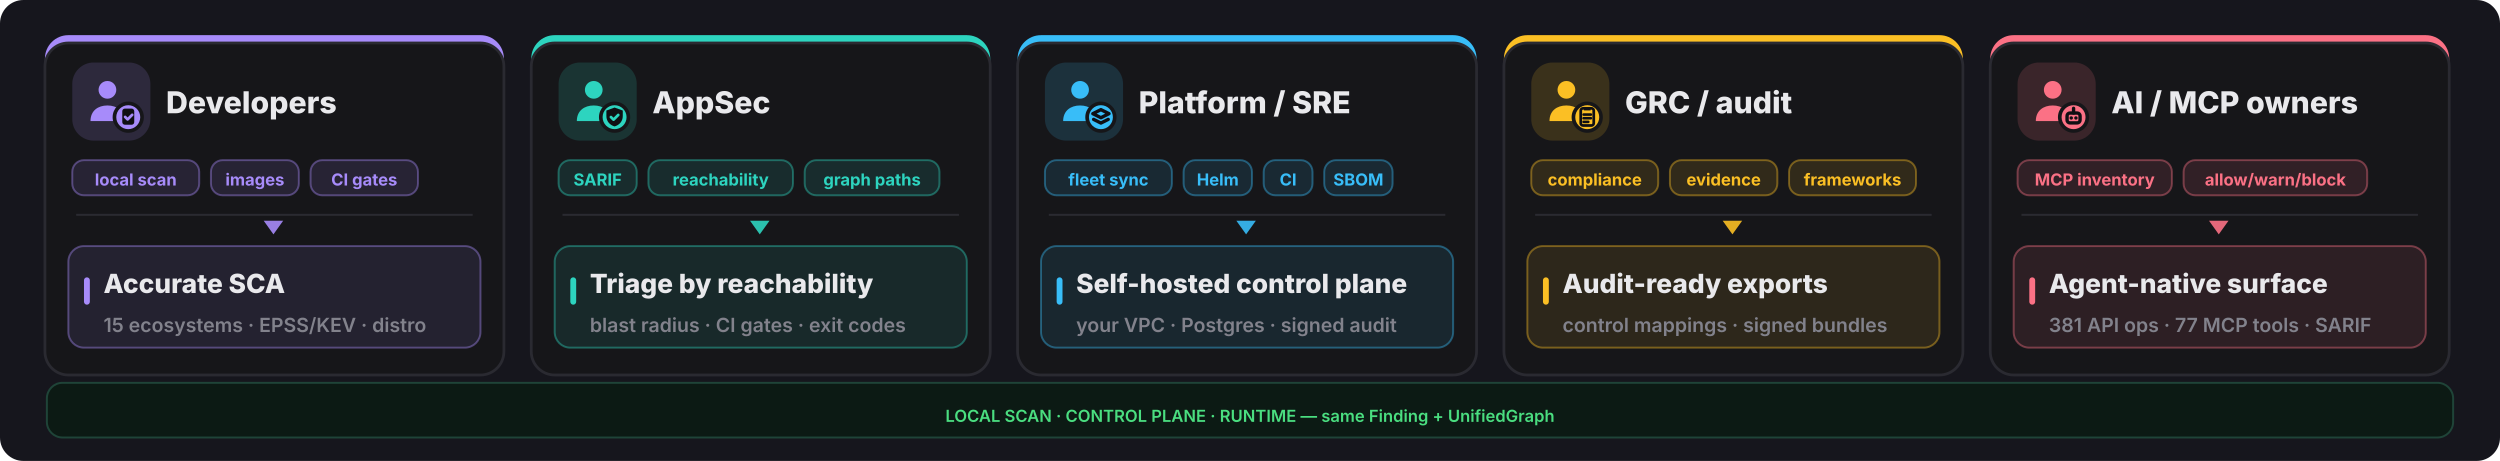
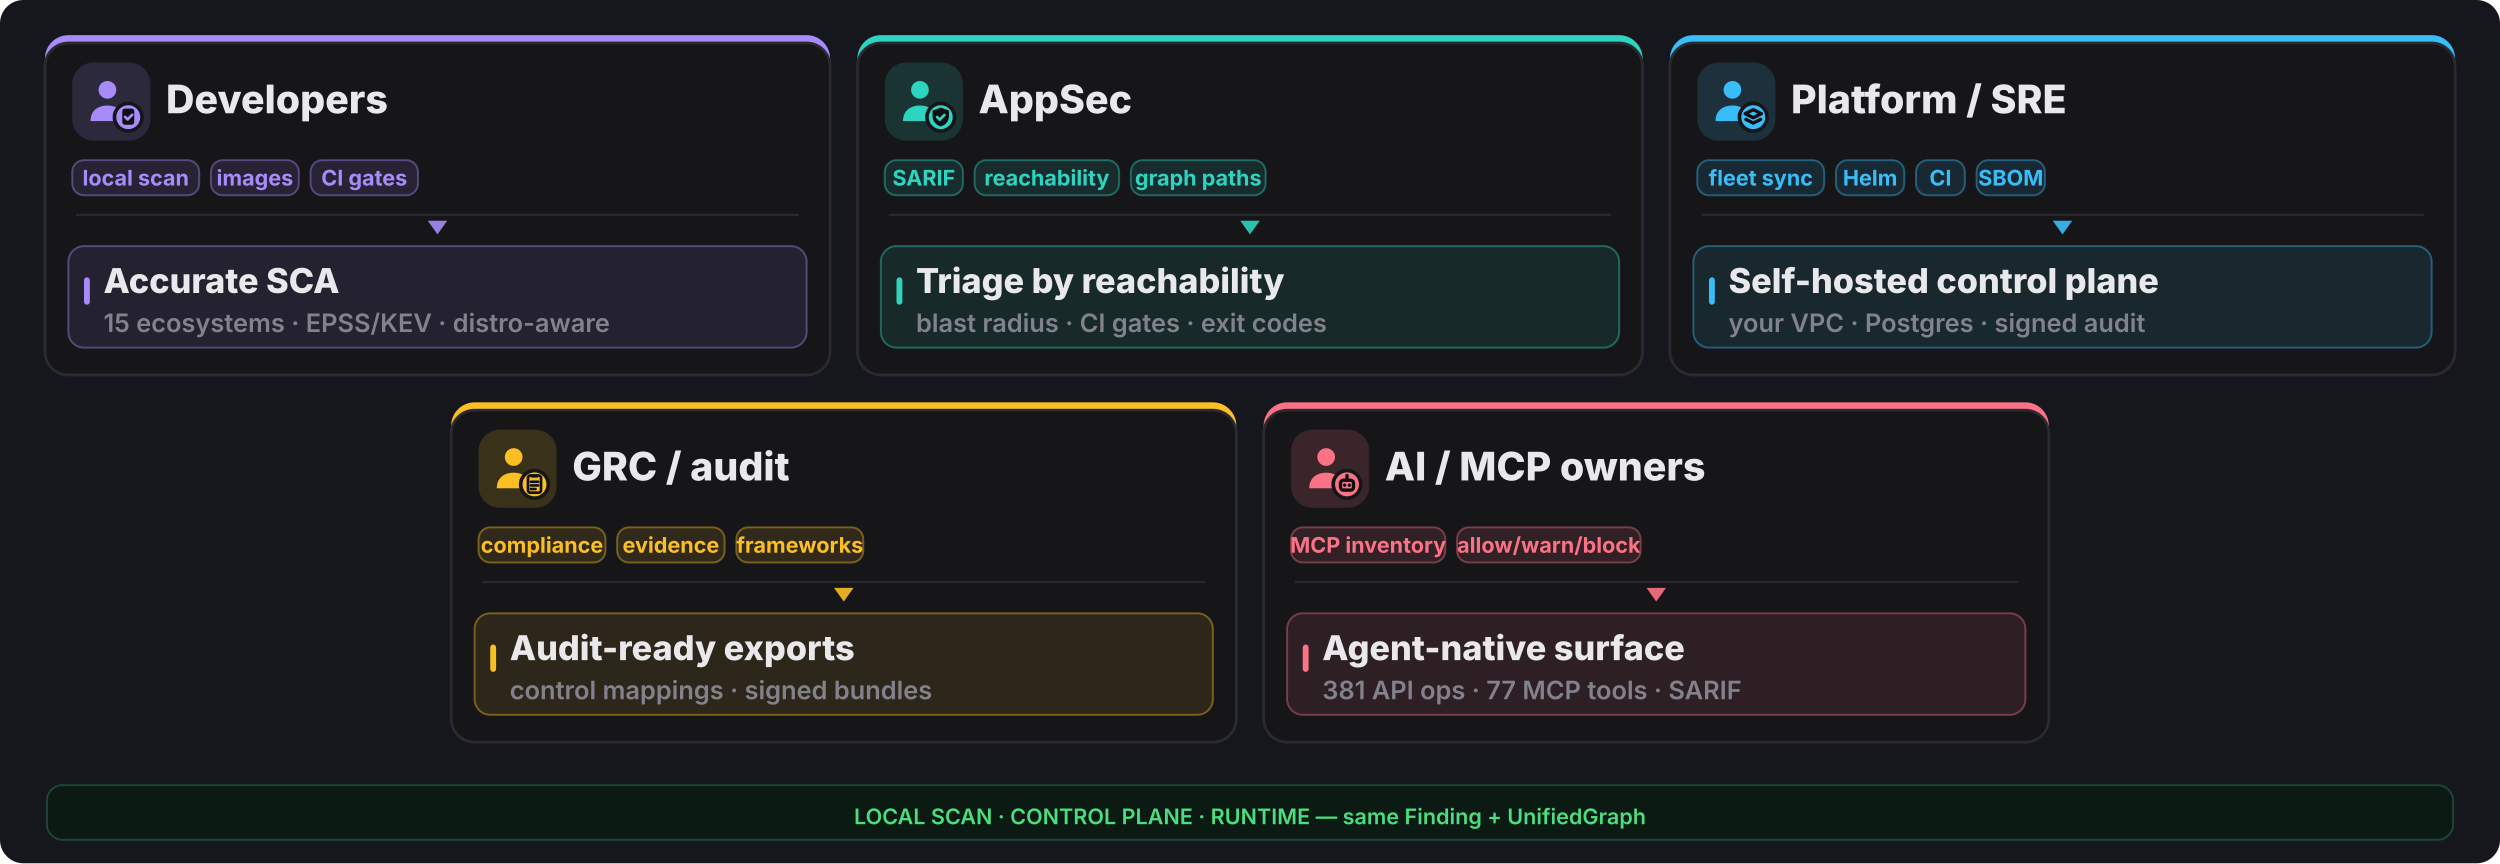
- <svg xmlns="http://www.w3.org/2000/svg" width="1280" height="236" viewBox="0 0 1280 236" fill="none">
-   <rect width="1280" height="236" rx="12" fill="#16161d" />
-   <rect x="23" y="18" width="235" height="174" rx="12" fill="#a78bfa" />
-   <rect x="23" y="22" width="235" height="170" rx="12" fill="#161619" stroke="#2a2a31" stroke-width="1.4" />
+ <svg xmlns="http://www.w3.org/2000/svg" width="1280" height="442" viewBox="0 0 1280 442" fill="none">
+   <rect width="1280" height="442" rx="12" fill="#16161d" />
+   <rect x="23" y="18" width="402" height="174" rx="12" fill="#a78bfa" />
+   <rect x="23" y="22" width="402" height="170" rx="12" fill="#161619" stroke="#2a2a31" stroke-width="1.4" />
  <rect x="37" y="32" width="40" height="40" rx="11" fill="#a78bfa" opacity="0.16" />
  <g transform="translate(41,36) scale(1.333333)">
    <circle cx="10.5" cy="7.5" r="3.4" fill="#a78bfa" />
    <path d="M4 19.5c0-4 2.9-6 6.5-6s6.5 2 6.5 6z" fill="#a78bfa" />
    <circle cx="18.5" cy="18" r="6" fill="#161619" />
    <circle cx="18.5" cy="18" r="4.6" fill="#a78bfa" />
    <g fill="none" stroke="#0f0f13" stroke-width="1.3" stroke-linecap="round" stroke-linejoin="round">
      <rect x="16.2" y="14.7" width="4.6" height="6.2" rx="1" fill="#0f0f13" stroke="none" />
      <path d="M17.3 17.9l.95.95 1.75-1.75" stroke="#a78bfa" stroke-width="1.05" />
    </g>
  </g>
-   <text x="85" y="58" font-family="Inter,system-ui,sans-serif" font-size="15.5" font-weight="800" fill="#e9e9ec">Developers</text>
+   <text x="85" y="58" font-family="Inter,system-ui,sans-serif" font-size="20.15" font-weight="800" fill="#e9e9ec">Developers</text>
  <rect x="37" y="82" width="65" height="18" rx="6" fill="#a78bfa" fill-opacity="0.12" stroke="#a78bfa" stroke-opacity="0.4" />
-   <text x="69.5" y="95" text-anchor="middle" font-family="Inter,system-ui,sans-serif" font-size="8.5" font-weight="700" fill="#a78bfa">local scan</text>
+   <text x="69.5" y="95" text-anchor="middle" font-family="Inter,system-ui,sans-serif" font-size="11.05" font-weight="700" fill="#a78bfa">local scan</text>
  <rect x="108" y="82" width="45" height="18" rx="6" fill="#a78bfa" fill-opacity="0.12" stroke="#a78bfa" stroke-opacity="0.4" />
-   <text x="130.5" y="95" text-anchor="middle" font-family="Inter,system-ui,sans-serif" font-size="8.5" font-weight="700" fill="#a78bfa">images</text>
+   <text x="130.5" y="95" text-anchor="middle" font-family="Inter,system-ui,sans-serif" font-size="11.05" font-weight="700" fill="#a78bfa">images</text>
  <rect x="159" y="82" width="55" height="18" rx="6" fill="#a78bfa" fill-opacity="0.12" stroke="#a78bfa" stroke-opacity="0.4" />
-   <text x="186.5" y="95" text-anchor="middle" font-family="Inter,system-ui,sans-serif" font-size="8.5" font-weight="700" fill="#a78bfa">CI gates</text>
-   <line x1="39" y1="110" x2="242" y2="110" stroke="#2a2a31" stroke-width="1" />
-   <polygon points="140,120 135,113 145,113" fill="#a78bfa" opacity="0.9" />
-   <rect x="35" y="126" width="211" height="52" rx="8" fill="#a78bfa" opacity="0.10" />
-   <rect x="35" y="126" width="211" height="52" rx="8" fill="none" stroke="#a78bfa" opacity="0.4" />
+   <text x="186.5" y="95" text-anchor="middle" font-family="Inter,system-ui,sans-serif" font-size="11.05" font-weight="700" fill="#a78bfa">CI gates</text>
+   <line x1="39" y1="110" x2="409" y2="110" stroke="#2a2a31" stroke-width="1" />
+   <polygon points="224,120 219,113 229,113" fill="#a78bfa" opacity="0.9" />
+   <rect x="35" y="126" width="378" height="52" rx="8" fill="#a78bfa" opacity="0.10" />
+   <rect x="35" y="126" width="378" height="52" rx="8" fill="none" stroke="#a78bfa" opacity="0.4" />
  <rect x="43" y="142" width="3" height="14" rx="1.5" fill="#a78bfa" />
-   <text x="53" y="150" font-family="Inter,system-ui,sans-serif" font-size="13.5" font-weight="800" fill="#e9e9ec">Accurate SCA</text>
-   <text x="53" y="170" font-family="Inter,system-ui,sans-serif" font-size="10.0" font-weight="600" fill="#82828c">15 ecosystems · EPSS/KEV · distro</text>
-   <rect x="272" y="18" width="235" height="174" rx="12" fill="#2dd4bf" />
-   <rect x="272" y="22" width="235" height="170" rx="12" fill="#161619" stroke="#2a2a31" stroke-width="1.4" />
-   <rect x="286" y="32" width="40" height="40" rx="11" fill="#2dd4bf" opacity="0.16" />
-   <g transform="translate(290,36) scale(1.333333)">
+   <text x="53" y="150" font-family="Inter,system-ui,sans-serif" font-size="17.55" font-weight="800" fill="#e9e9ec">Accurate SCA</text>
+   <text x="53" y="170" font-family="Inter,system-ui,sans-serif" font-size="13.0" font-weight="600" fill="#82828c">15 ecosystems · EPSS/KEV · distro-aware</text>
+   <rect x="439" y="18" width="402" height="174" rx="12" fill="#2dd4bf" />
+   <rect x="439" y="22" width="402" height="170" rx="12" fill="#161619" stroke="#2a2a31" stroke-width="1.4" />
+   <rect x="453" y="32" width="40" height="40" rx="11" fill="#2dd4bf" opacity="0.16" />
+   <g transform="translate(457,36) scale(1.333333)">
    <circle cx="10.5" cy="7.5" r="3.4" fill="#2dd4bf" />
    <path d="M4 19.5c0-4 2.9-6 6.5-6s6.5 2 6.5 6z" fill="#2dd4bf" />
    <circle cx="18.5" cy="18" r="6" fill="#161619" />
    <circle cx="18.5" cy="18" r="4.6" fill="#2dd4bf" />
    <g fill="none" stroke="#0f0f13" stroke-width="1.3" stroke-linecap="round" stroke-linejoin="round">
      <path d="M18.5 14.3l3.15 1.15v2.1c0 2.1-1.4 3.5-3.15 4-1.75-.5-3.15-1.9-3.15-4v-2.1z" fill="#0f0f13" stroke="none" />
      <path d="M17.1 17.95l1 1 1.8-1.8" stroke="#2dd4bf" stroke-width="1.05" />
    </g>
  </g>
-   <text x="334" y="58" font-family="Inter,system-ui,sans-serif" font-size="15.5" font-weight="800" fill="#e9e9ec">AppSec</text>
-   <rect x="286" y="82" width="40" height="18" rx="6" fill="#2dd4bf" fill-opacity="0.12" stroke="#2dd4bf" stroke-opacity="0.4" />
-   <text x="306.0" y="95" text-anchor="middle" font-family="Inter,system-ui,sans-serif" font-size="8.5" font-weight="700" fill="#2dd4bf">SARIF</text>
-   <rect x="332" y="82" width="74" height="18" rx="6" fill="#2dd4bf" fill-opacity="0.12" stroke="#2dd4bf" stroke-opacity="0.4" />
-   <text x="369.0" y="95" text-anchor="middle" font-family="Inter,system-ui,sans-serif" font-size="8.5" font-weight="700" fill="#2dd4bf">reachability</text>
-   <rect x="412" y="82" width="69" height="18" rx="6" fill="#2dd4bf" fill-opacity="0.12" stroke="#2dd4bf" stroke-opacity="0.4" />
-   <text x="446.5" y="95" text-anchor="middle" font-family="Inter,system-ui,sans-serif" font-size="8.5" font-weight="700" fill="#2dd4bf">graph paths</text>
-   <line x1="288" y1="110" x2="491" y2="110" stroke="#2a2a31" stroke-width="1" />
-   <polygon points="389,120 384,113 394,113" fill="#2dd4bf" opacity="0.9" />
-   <rect x="284" y="126" width="211" height="52" rx="8" fill="#2dd4bf" opacity="0.10" />
-   <rect x="284" y="126" width="211" height="52" rx="8" fill="none" stroke="#2dd4bf" opacity="0.4" />
-   <rect x="292" y="142" width="3" height="14" rx="1.5" fill="#2dd4bf" />
-   <text x="302" y="150" font-family="Inter,system-ui,sans-serif" font-size="13.5" font-weight="800" fill="#e9e9ec">Triage by reachability</text>
-   <text x="302" y="170" font-family="Inter,system-ui,sans-serif" font-size="10.0" font-weight="600" fill="#82828c">blast radius · CI gates · exit codes</text>
-   <rect x="521" y="18" width="235" height="174" rx="12" fill="#38bdf8" />
-   <rect x="521" y="22" width="235" height="170" rx="12" fill="#161619" stroke="#2a2a31" stroke-width="1.4" />
-   <rect x="535" y="32" width="40" height="40" rx="11" fill="#38bdf8" opacity="0.16" />
-   <g transform="translate(539,36) scale(1.333333)">
+   <text x="501" y="58" font-family="Inter,system-ui,sans-serif" font-size="20.15" font-weight="800" fill="#e9e9ec">AppSec</text>
+   <rect x="453" y="82" width="40" height="18" rx="6" fill="#2dd4bf" fill-opacity="0.12" stroke="#2dd4bf" stroke-opacity="0.4" />
+   <text x="473.0" y="95" text-anchor="middle" font-family="Inter,system-ui,sans-serif" font-size="11.05" font-weight="700" fill="#2dd4bf">SARIF</text>
+   <rect x="499" y="82" width="74" height="18" rx="6" fill="#2dd4bf" fill-opacity="0.12" stroke="#2dd4bf" stroke-opacity="0.4" />
+   <text x="536.0" y="95" text-anchor="middle" font-family="Inter,system-ui,sans-serif" font-size="11.05" font-weight="700" fill="#2dd4bf">reachability</text>
+   <rect x="579" y="82" width="69" height="18" rx="6" fill="#2dd4bf" fill-opacity="0.12" stroke="#2dd4bf" stroke-opacity="0.4" />
+   <text x="613.5" y="95" text-anchor="middle" font-family="Inter,system-ui,sans-serif" font-size="11.05" font-weight="700" fill="#2dd4bf">graph paths</text>
+   <line x1="455" y1="110" x2="825" y2="110" stroke="#2a2a31" stroke-width="1" />
+   <polygon points="640,120 635,113 645,113" fill="#2dd4bf" opacity="0.9" />
+   <rect x="451" y="126" width="378" height="52" rx="8" fill="#2dd4bf" opacity="0.10" />
+   <rect x="451" y="126" width="378" height="52" rx="8" fill="none" stroke="#2dd4bf" opacity="0.4" />
+   <rect x="459" y="142" width="3" height="14" rx="1.5" fill="#2dd4bf" />
+   <text x="469" y="150" font-family="Inter,system-ui,sans-serif" font-size="17.55" font-weight="800" fill="#e9e9ec">Triage by reachability</text>
+   <text x="469" y="170" font-family="Inter,system-ui,sans-serif" font-size="13.0" font-weight="600" fill="#82828c">blast radius · CI gates · exit codes</text>
+   <rect x="855" y="18" width="402" height="174" rx="12" fill="#38bdf8" />
+   <rect x="855" y="22" width="402" height="170" rx="12" fill="#161619" stroke="#2a2a31" stroke-width="1.4" />
+   <rect x="869" y="32" width="40" height="40" rx="11" fill="#38bdf8" opacity="0.16" />
+   <g transform="translate(873,36) scale(1.333333)">
    <circle cx="10.5" cy="7.5" r="3.4" fill="#38bdf8" />
    <path d="M4 19.5c0-4 2.9-6 6.5-6s6.5 2 6.5 6z" fill="#38bdf8" />
    <circle cx="18.5" cy="18" r="6" fill="#161619" />
    <circle cx="18.5" cy="18" r="4.6" fill="#38bdf8" />
    <g fill="none" stroke="#0f0f13" stroke-width="1.3" stroke-linecap="round" stroke-linejoin="round">
      <path d="M18.5 15.1l3.1 1.55-3.1 1.55-3.1-1.55z" />
      <path d="M15.7 18.85l2.8 1.4 2.8-1.4" />
    </g>
  </g>
-   <text x="583" y="58" font-family="Inter,system-ui,sans-serif" font-size="15.5" font-weight="800" fill="#e9e9ec">Platform / SRE</text>
-   <rect x="535" y="82" width="65" height="18" rx="6" fill="#38bdf8" fill-opacity="0.12" stroke="#38bdf8" stroke-opacity="0.4" />
-   <text x="567.5" y="95" text-anchor="middle" font-family="Inter,system-ui,sans-serif" font-size="8.5" font-weight="700" fill="#38bdf8">fleet sync</text>
-   <rect x="606" y="82" width="35" height="18" rx="6" fill="#38bdf8" fill-opacity="0.12" stroke="#38bdf8" stroke-opacity="0.4" />
-   <text x="623.5" y="95" text-anchor="middle" font-family="Inter,system-ui,sans-serif" font-size="8.5" font-weight="700" fill="#38bdf8">Helm</text>
-   <rect x="647" y="82" width="25" height="18" rx="6" fill="#38bdf8" fill-opacity="0.12" stroke="#38bdf8" stroke-opacity="0.4" />
-   <text x="659.5" y="95" text-anchor="middle" font-family="Inter,system-ui,sans-serif" font-size="8.5" font-weight="700" fill="#38bdf8">CI</text>
-   <rect x="678" y="82" width="35" height="18" rx="6" fill="#38bdf8" fill-opacity="0.12" stroke="#38bdf8" stroke-opacity="0.4" />
-   <text x="695.5" y="95" text-anchor="middle" font-family="Inter,system-ui,sans-serif" font-size="8.5" font-weight="700" fill="#38bdf8">SBOM</text>
-   <line x1="537" y1="110" x2="740" y2="110" stroke="#2a2a31" stroke-width="1" />
-   <polygon points="638,120 633,113 643,113" fill="#38bdf8" opacity="0.9" />
-   <rect x="533" y="126" width="211" height="52" rx="8" fill="#38bdf8" opacity="0.10" />
-   <rect x="533" y="126" width="211" height="52" rx="8" fill="none" stroke="#38bdf8" opacity="0.4" />
-   <rect x="541" y="142" width="3" height="14" rx="1.5" fill="#38bdf8" />
-   <text x="551" y="150" font-family="Inter,system-ui,sans-serif" font-size="13.5" font-weight="800" fill="#e9e9ec">Self-hosted control plane</text>
-   <text x="551" y="170" font-family="Inter,system-ui,sans-serif" font-size="10.0" font-weight="600" fill="#82828c">your VPC · Postgres · signed audit</text>
-   <rect x="770" y="18" width="235" height="174" rx="12" fill="#fbbf24" />
-   <rect x="770" y="22" width="235" height="170" rx="12" fill="#161619" stroke="#2a2a31" stroke-width="1.4" />
-   <rect x="784" y="32" width="40" height="40" rx="11" fill="#fbbf24" opacity="0.16" />
-   <g transform="translate(788,36) scale(1.333333)">
+   <text x="917" y="58" font-family="Inter,system-ui,sans-serif" font-size="20.15" font-weight="800" fill="#e9e9ec">Platform / SRE</text>
+   <rect x="869" y="82" width="65" height="18" rx="6" fill="#38bdf8" fill-opacity="0.12" stroke="#38bdf8" stroke-opacity="0.4" />
+   <text x="901.5" y="95" text-anchor="middle" font-family="Inter,system-ui,sans-serif" font-size="11.05" font-weight="700" fill="#38bdf8">fleet sync</text>
+   <rect x="940" y="82" width="35" height="18" rx="6" fill="#38bdf8" fill-opacity="0.12" stroke="#38bdf8" stroke-opacity="0.4" />
+   <text x="957.5" y="95" text-anchor="middle" font-family="Inter,system-ui,sans-serif" font-size="11.05" font-weight="700" fill="#38bdf8">Helm</text>
+   <rect x="981" y="82" width="25" height="18" rx="6" fill="#38bdf8" fill-opacity="0.12" stroke="#38bdf8" stroke-opacity="0.4" />
+   <text x="993.5" y="95" text-anchor="middle" font-family="Inter,system-ui,sans-serif" font-size="11.05" font-weight="700" fill="#38bdf8">CI</text>
+   <rect x="1012" y="82" width="35" height="18" rx="6" fill="#38bdf8" fill-opacity="0.12" stroke="#38bdf8" stroke-opacity="0.4" />
+   <text x="1029.5" y="95" text-anchor="middle" font-family="Inter,system-ui,sans-serif" font-size="11.05" font-weight="700" fill="#38bdf8">SBOM</text>
+   <line x1="871" y1="110" x2="1241" y2="110" stroke="#2a2a31" stroke-width="1" />
+   <polygon points="1056,120 1051,113 1061,113" fill="#38bdf8" opacity="0.9" />
+   <rect x="867" y="126" width="378" height="52" rx="8" fill="#38bdf8" opacity="0.10" />
+   <rect x="867" y="126" width="378" height="52" rx="8" fill="none" stroke="#38bdf8" opacity="0.4" />
+   <rect x="875" y="142" width="3" height="14" rx="1.5" fill="#38bdf8" />
+   <text x="885" y="150" font-family="Inter,system-ui,sans-serif" font-size="17.55" font-weight="800" fill="#e9e9ec">Self-hosted control plane</text>
+   <text x="885" y="170" font-family="Inter,system-ui,sans-serif" font-size="13.0" font-weight="600" fill="#82828c">your VPC · Postgres · signed audit</text>
+   <rect x="231" y="206" width="402" height="174" rx="12" fill="#fbbf24" />
+   <rect x="231" y="210" width="402" height="170" rx="12" fill="#161619" stroke="#2a2a31" stroke-width="1.4" />
+   <rect x="245" y="220" width="40" height="40" rx="11" fill="#fbbf24" opacity="0.16" />
+   <g transform="translate(249,224) scale(1.333333)">
    <circle cx="10.5" cy="7.5" r="3.4" fill="#fbbf24" />
    <path d="M4 19.5c0-4 2.9-6 6.5-6s6.5 2 6.5 6z" fill="#fbbf24" />
    <circle cx="18.5" cy="18" r="6" fill="#161619" />
    <circle cx="18.5" cy="18" r="4.6" fill="#fbbf24" />
    <g fill="none" stroke="#0f0f13" stroke-width="1.3" stroke-linecap="round" stroke-linejoin="round">
      <rect x="16.0" y="14.6" width="5.0" height="6.6" rx="0.9" fill="none" stroke="#0f0f13" stroke-width="1.05" />
      <path d="M17.2 14.2h2.6v1.2h-2.6z" fill="#0f0f13" stroke="none" />
      <path d="M17.1 17.0h2.8 M17.1 18.4h2.8 M17.1 19.8h1.8" stroke="#0f0f13" stroke-width="1.0" />
    </g>
  </g>
-   <text x="832" y="58" font-family="Inter,system-ui,sans-serif" font-size="15.5" font-weight="800" fill="#e9e9ec">GRC / audit</text>
-   <rect x="784" y="82" width="65" height="18" rx="6" fill="#fbbf24" fill-opacity="0.12" stroke="#fbbf24" stroke-opacity="0.4" />
-   <text x="816.5" y="95" text-anchor="middle" font-family="Inter,system-ui,sans-serif" font-size="8.5" font-weight="700" fill="#fbbf24">compliance</text>
-   <rect x="855" y="82" width="55" height="18" rx="6" fill="#fbbf24" fill-opacity="0.12" stroke="#fbbf24" stroke-opacity="0.4" />
-   <text x="882.5" y="95" text-anchor="middle" font-family="Inter,system-ui,sans-serif" font-size="8.5" font-weight="700" fill="#fbbf24">evidence</text>
-   <rect x="916" y="82" width="65" height="18" rx="6" fill="#fbbf24" fill-opacity="0.12" stroke="#fbbf24" stroke-opacity="0.4" />
-   <text x="948.5" y="95" text-anchor="middle" font-family="Inter,system-ui,sans-serif" font-size="8.5" font-weight="700" fill="#fbbf24">frameworks</text>
-   <line x1="786" y1="110" x2="989" y2="110" stroke="#2a2a31" stroke-width="1" />
-   <polygon points="887,120 882,113 892,113" fill="#fbbf24" opacity="0.9" />
-   <rect x="782" y="126" width="211" height="52" rx="8" fill="#fbbf24" opacity="0.10" />
-   <rect x="782" y="126" width="211" height="52" rx="8" fill="none" stroke="#fbbf24" opacity="0.4" />
-   <rect x="790" y="142" width="3" height="14" rx="1.5" fill="#fbbf24" />
-   <text x="800" y="150" font-family="Inter,system-ui,sans-serif" font-size="13.5" font-weight="800" fill="#e9e9ec">Audit-ready exports</text>
-   <text x="800" y="170" font-family="Inter,system-ui,sans-serif" font-size="10.0" font-weight="600" fill="#82828c">control mappings · signed bundles</text>
-   <rect x="1019" y="18" width="235" height="174" rx="12" fill="#fb7185" />
-   <rect x="1019" y="22" width="235" height="170" rx="12" fill="#161619" stroke="#2a2a31" stroke-width="1.4" />
-   <rect x="1033" y="32" width="40" height="40" rx="11" fill="#fb7185" opacity="0.16" />
-   <g transform="translate(1037,36) scale(1.333333)">
+   <text x="293" y="246" font-family="Inter,system-ui,sans-serif" font-size="20.15" font-weight="800" fill="#e9e9ec">GRC / audit</text>
+   <rect x="245" y="270" width="65" height="18" rx="6" fill="#fbbf24" fill-opacity="0.12" stroke="#fbbf24" stroke-opacity="0.4" />
+   <text x="277.5" y="283" text-anchor="middle" font-family="Inter,system-ui,sans-serif" font-size="11.05" font-weight="700" fill="#fbbf24">compliance</text>
+   <rect x="316" y="270" width="55" height="18" rx="6" fill="#fbbf24" fill-opacity="0.12" stroke="#fbbf24" stroke-opacity="0.4" />
+   <text x="343.5" y="283" text-anchor="middle" font-family="Inter,system-ui,sans-serif" font-size="11.05" font-weight="700" fill="#fbbf24">evidence</text>
+   <rect x="377" y="270" width="65" height="18" rx="6" fill="#fbbf24" fill-opacity="0.12" stroke="#fbbf24" stroke-opacity="0.4" />
+   <text x="409.5" y="283" text-anchor="middle" font-family="Inter,system-ui,sans-serif" font-size="11.05" font-weight="700" fill="#fbbf24">frameworks</text>
+   <line x1="247" y1="298" x2="617" y2="298" stroke="#2a2a31" stroke-width="1" />
+   <polygon points="432,308 427,301 437,301" fill="#fbbf24" opacity="0.9" />
+   <rect x="243" y="314" width="378" height="52" rx="8" fill="#fbbf24" opacity="0.10" />
+   <rect x="243" y="314" width="378" height="52" rx="8" fill="none" stroke="#fbbf24" opacity="0.4" />
+   <rect x="251" y="330" width="3" height="14" rx="1.5" fill="#fbbf24" />
+   <text x="261" y="338" font-family="Inter,system-ui,sans-serif" font-size="17.55" font-weight="800" fill="#e9e9ec">Audit-ready exports</text>
+   <text x="261" y="358" font-family="Inter,system-ui,sans-serif" font-size="13.0" font-weight="600" fill="#82828c">control mappings · signed bundles</text>
+   <rect x="647" y="206" width="402" height="174" rx="12" fill="#fb7185" />
+   <rect x="647" y="210" width="402" height="170" rx="12" fill="#161619" stroke="#2a2a31" stroke-width="1.4" />
+   <rect x="661" y="220" width="40" height="40" rx="11" fill="#fb7185" opacity="0.16" />
+   <g transform="translate(665,224) scale(1.333333)">
    <circle cx="10.5" cy="7.5" r="3.4" fill="#fb7185" />
    <path d="M4 19.5c0-4 2.9-6 6.5-6s6.5 2 6.5 6z" fill="#fb7185" />
    <circle cx="18.5" cy="18" r="6" fill="#161619" />
    <circle cx="18.5" cy="18" r="4.6" fill="#fb7185" />
    <g fill="none" stroke="#0f0f13" stroke-width="1.3" stroke-linecap="round" stroke-linejoin="round">
      <rect x="16" y="16.4" width="5" height="3.8" rx="1.1" />
      <path d="M17.6 18.3h.01 M19.4 18.3h.01 M18.5 14.6v1.8" />
    </g>
  </g>
-   <text x="1081" y="58" font-family="Inter,system-ui,sans-serif" font-size="15.5" font-weight="800" fill="#e9e9ec">AI / MCP owners</text>
-   <rect x="1033" y="82" width="79" height="18" rx="6" fill="#fb7185" fill-opacity="0.12" stroke="#fb7185" stroke-opacity="0.4" />
-   <text x="1072.5" y="95" text-anchor="middle" font-family="Inter,system-ui,sans-serif" font-size="8.5" font-weight="700" fill="#fb7185">MCP inventory</text>
-   <rect x="1118" y="82" width="94" height="18" rx="6" fill="#fb7185" fill-opacity="0.12" stroke="#fb7185" stroke-opacity="0.4" />
-   <text x="1165.0" y="95" text-anchor="middle" font-family="Inter,system-ui,sans-serif" font-size="8.5" font-weight="700" fill="#fb7185">allow/warn/block</text>
-   <line x1="1035" y1="110" x2="1238" y2="110" stroke="#2a2a31" stroke-width="1" />
-   <polygon points="1136,120 1131,113 1141,113" fill="#fb7185" opacity="0.9" />
-   <rect x="1031" y="126" width="211" height="52" rx="8" fill="#fb7185" opacity="0.10" />
-   <rect x="1031" y="126" width="211" height="52" rx="8" fill="none" stroke="#fb7185" opacity="0.4" />
-   <rect x="1039" y="142" width="3" height="14" rx="1.5" fill="#fb7185" />
-   <text x="1049" y="150" font-family="Inter,system-ui,sans-serif" font-size="13.5" font-weight="800" fill="#e9e9ec">Agent-native surface</text>
-   <text x="1049" y="170" font-family="Inter,system-ui,sans-serif" font-size="10.0" font-weight="600" fill="#82828c">381 API ops · 77 MCP tools · SARIF</text>
-   <rect x="24" y="196" width="1232" height="28" rx="8" fill="#0c1a14" stroke="#1f4438" />
-   <text x="640" y="216" text-anchor="middle" font-family="Inter,system-ui,sans-serif" font-size="8.5" font-weight="600" fill="#4ade80">LOCAL SCAN · CONTROL PLANE · RUNTIME — same Finding + UnifiedGraph</text>
+   <text x="709" y="246" font-family="Inter,system-ui,sans-serif" font-size="20.15" font-weight="800" fill="#e9e9ec">AI / MCP owners</text>
+   <rect x="661" y="270" width="79" height="18" rx="6" fill="#fb7185" fill-opacity="0.12" stroke="#fb7185" stroke-opacity="0.4" />
+   <text x="700.5" y="283" text-anchor="middle" font-family="Inter,system-ui,sans-serif" font-size="11.05" font-weight="700" fill="#fb7185">MCP inventory</text>
+   <rect x="746" y="270" width="94" height="18" rx="6" fill="#fb7185" fill-opacity="0.12" stroke="#fb7185" stroke-opacity="0.4" />
+   <text x="793.0" y="283" text-anchor="middle" font-family="Inter,system-ui,sans-serif" font-size="11.05" font-weight="700" fill="#fb7185">allow/warn/block</text>
+   <line x1="663" y1="298" x2="1033" y2="298" stroke="#2a2a31" stroke-width="1" />
+   <polygon points="848,308 843,301 853,301" fill="#fb7185" opacity="0.9" />
+   <rect x="659" y="314" width="378" height="52" rx="8" fill="#fb7185" opacity="0.10" />
+   <rect x="659" y="314" width="378" height="52" rx="8" fill="none" stroke="#fb7185" opacity="0.4" />
+   <rect x="667" y="330" width="3" height="14" rx="1.5" fill="#fb7185" />
+   <text x="677" y="338" font-family="Inter,system-ui,sans-serif" font-size="17.55" font-weight="800" fill="#e9e9ec">Agent-native surface</text>
+   <text x="677" y="358" font-family="Inter,system-ui,sans-serif" font-size="13.0" font-weight="600" fill="#82828c">381 API ops · 77 MCP tools · SARIF</text>
+   <rect x="24" y="402" width="1232" height="28" rx="8" fill="#0c1a14" stroke="#1f4438" />
+   <text x="640" y="422" text-anchor="middle" font-family="Inter,system-ui,sans-serif" font-size="11.05" font-weight="600" fill="#4ade80">LOCAL SCAN · CONTROL PLANE · RUNTIME — same Finding + UnifiedGraph</text>
</svg>
